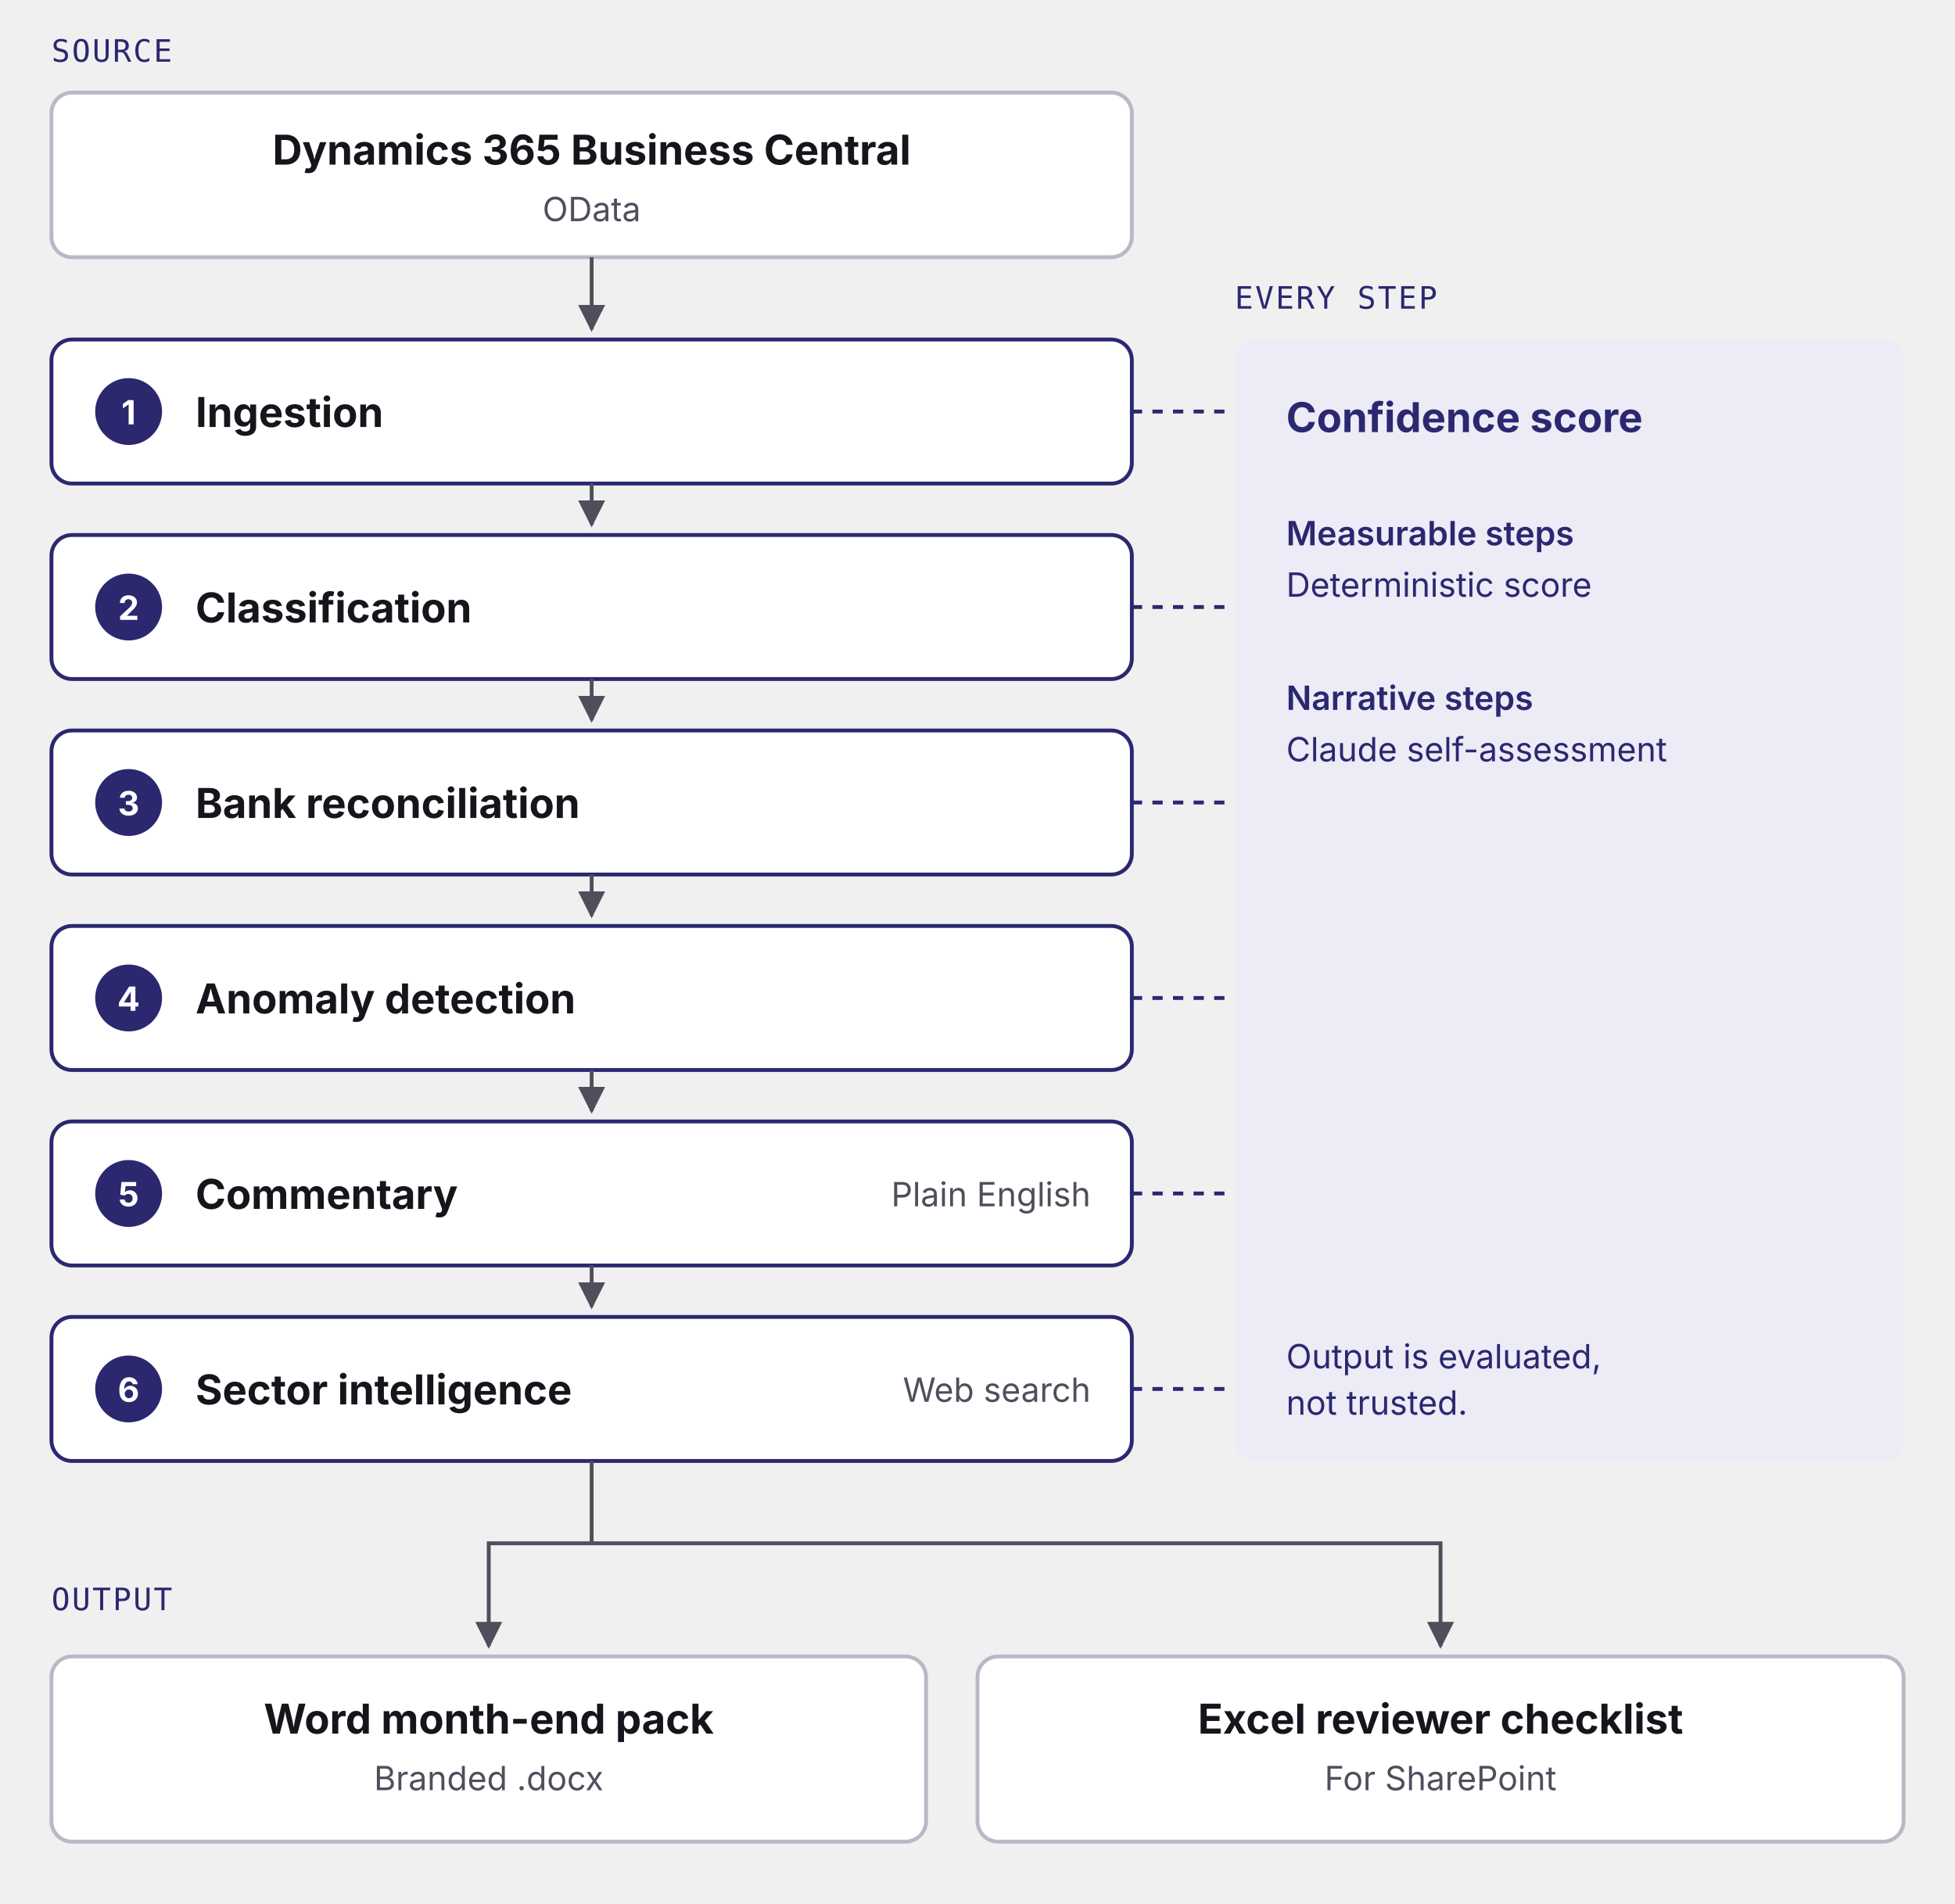
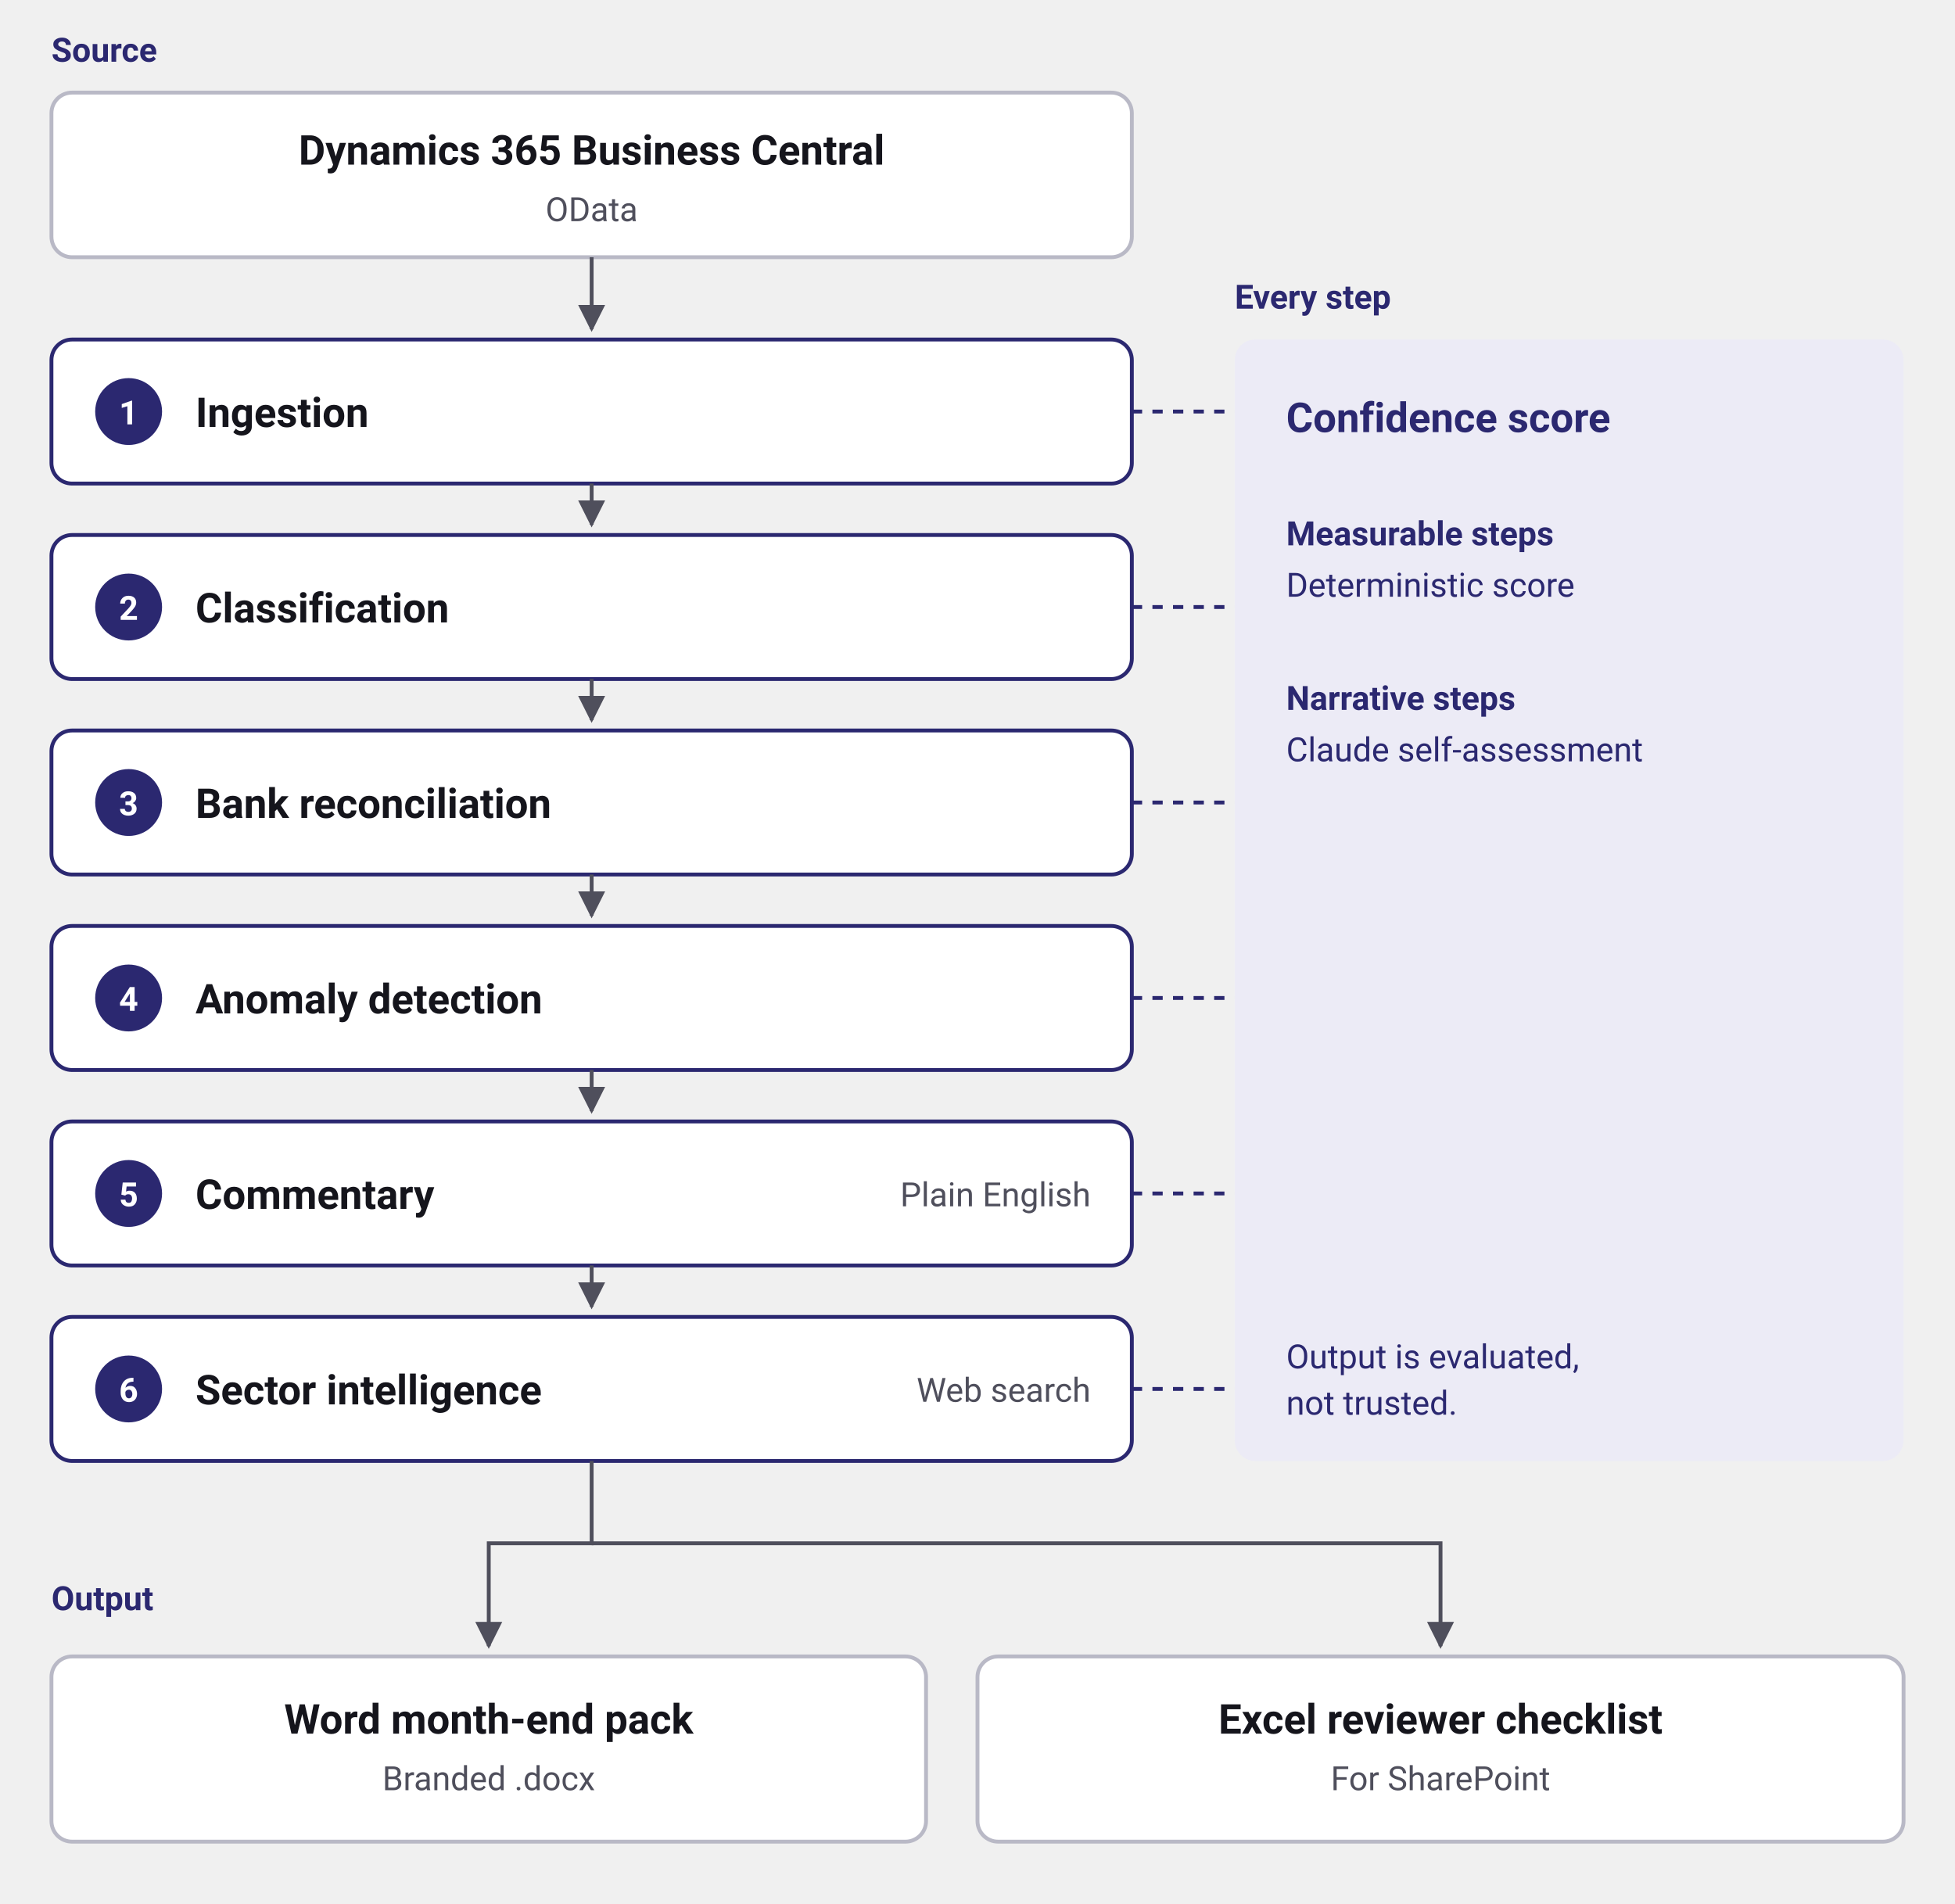
- <svg xmlns="http://www.w3.org/2000/svg" viewBox="0 0 760 740" width="760" height="740" role="img" aria-labelledby="t d" font-family="Inter, system-ui, -apple-system, 'Segoe UI', Roboto, sans-serif">
+ <svg xmlns="http://www.w3.org/2000/svg" viewBox="0 0 760 740" width="760" height="740" role="img" aria-labelledby="t d" font-family="'IBM Plex Sans', system-ui, -apple-system, 'Segoe UI', Roboto, sans-serif">
  <defs>
    <marker id="arrow" viewBox="0 0 10 10" refX="9" refY="5" markerWidth="7" markerHeight="7" orient="auto-start-reverse">
      <path d="M0 0 L10 5 L0 10 z" fill="#4f4f5c" />
    </marker>
    <style>
-       .label { font-family: 'IBM Plex Mono', ui-monospace, Consolas, monospace; font-size: 12px; letter-spacing: 0.06em; fill: #2b2870; font-weight: 500; }
+       .label { font-size: 13px; fill: #2b2870; font-weight: 600; }
      .box { fill: #ffffff; stroke: #b9b9c6; stroke-width: 1.5; }
      .step { fill: #ffffff; stroke: #2b2870; stroke-width: 1.5; }
      .num { fill: #2b2870; }
      .num-text { font-size: 13px; font-weight: 700; fill: #ffffff; }
      .title { font-size: 16px; font-weight: 700; fill: #15151c; }
      .sub { font-size: 13px; fill: #4f4f5c; }
      .score { fill: #ecebf6; }
      .score-title { font-size: 16px; font-weight: 700; fill: #2b2870; }
      .score-text { font-size: 13px; fill: #2b2870; }
      .score-strong { font-size: 13px; font-weight: 600; fill: #2b2870; }
      .line { stroke: #4f4f5c; stroke-width: 1.5; fill: none; }
      .dash { stroke: #2b2870; stroke-width: 1.5; stroke-dasharray: 4 4; fill: none; }
    </style>
  </defs>
-   <text class="label" x="20" y="24">SOURCE</text>
+   <text class="label" x="20" y="24">Source</text>
  <rect class="box" x="20" y="36" width="420" height="64" rx="8" />
  <text class="title" x="230" y="64" text-anchor="middle">Dynamics 365 Business Central</text>
  <text class="sub" x="230" y="86" text-anchor="middle">OData</text>
  <path class="line" d="M230 100 V128" marker-end="url(#arrow)" />
  <rect class="step" x="20" y="132" width="420" height="56" rx="8" />
  <circle class="num" cx="50" cy="160" r="13" />
  <text class="num-text" x="50" y="165" text-anchor="middle">1</text>
  <text class="title" x="76" y="166">Ingestion</text>
  <path class="line" d="M230 188 V204" marker-end="url(#arrow)" />
  <rect class="step" x="20" y="208" width="420" height="56" rx="8" />
  <circle class="num" cx="50" cy="236" r="13" />
  <text class="num-text" x="50" y="241" text-anchor="middle">2</text>
  <text class="title" x="76" y="242">Classification</text>
  <path class="line" d="M230 264 V280" marker-end="url(#arrow)" />
  <rect class="step" x="20" y="284" width="420" height="56" rx="8" />
  <circle class="num" cx="50" cy="312" r="13" />
  <text class="num-text" x="50" y="317" text-anchor="middle">3</text>
  <text class="title" x="76" y="318">Bank reconciliation</text>
  <path class="line" d="M230 340 V356" marker-end="url(#arrow)" />
  <rect class="step" x="20" y="360" width="420" height="56" rx="8" />
  <circle class="num" cx="50" cy="388" r="13" />
  <text class="num-text" x="50" y="393" text-anchor="middle">4</text>
  <text class="title" x="76" y="394">Anomaly detection</text>
  <path class="line" d="M230 416 V432" marker-end="url(#arrow)" />
  <rect class="step" x="20" y="436" width="420" height="56" rx="8" />
  <circle class="num" cx="50" cy="464" r="13" />
  <text class="num-text" x="50" y="469" text-anchor="middle">5</text>
  <text class="title" x="76" y="470">Commentary</text>
  <text class="sub" x="424" y="469" text-anchor="end">Plain English</text>
  <path class="line" d="M230 492 V508" marker-end="url(#arrow)" />
  <rect class="step" x="20" y="512" width="420" height="56" rx="8" />
  <circle class="num" cx="50" cy="540" r="13" />
  <text class="num-text" x="50" y="545" text-anchor="middle">6</text>
  <text class="title" x="76" y="546">Sector intelligence</text>
  <text class="sub" x="424" y="545" text-anchor="end">Web search</text>
  <path class="dash" d="M440 160 H480" />
  <path class="dash" d="M440 236 H480" />
  <path class="dash" d="M440 312 H480" />
  <path class="dash" d="M440 388 H480" />
  <path class="dash" d="M440 464 H480" />
  <path class="dash" d="M440 540 H480" />
-   <text class="label" x="480" y="120">EVERY STEP</text>
+   <text class="label" x="480" y="120">Every step</text>
  <rect class="score" x="480" y="132" width="260" height="436" rx="8" />
  <text class="score-title" x="500" y="168">Confidence score</text>
  <text class="score-strong" x="500" y="212">Measurable steps</text>
  <text class="score-text" x="500" y="232">Deterministic score</text>
  <text class="score-strong" x="500" y="276">Narrative steps</text>
  <text class="score-text" x="500" y="296">Claude self-assessment</text>
  <text class="score-text" x="500" y="532">Output is evaluated,</text>
  <text class="score-text" x="500" y="550">not trusted.</text>
  <path class="line" d="M230 568 V600 H190 V640" marker-end="url(#arrow)" />
  <path class="line" d="M230 600 H560 V640" marker-end="url(#arrow)" />
-   <text class="label" x="20" y="626">OUTPUT</text>
+   <text class="label" x="20" y="626">Output</text>
  <rect class="box" x="20" y="644" width="340" height="72" rx="8" />
  <text class="title" x="190" y="674" text-anchor="middle">Word month-end pack</text>
  <text class="sub" x="190" y="696" text-anchor="middle">Branded .docx</text>
  <rect class="box" x="380" y="644" width="360" height="72" rx="8" />
  <text class="title" x="560" y="674" text-anchor="middle">Excel reviewer checklist</text>
  <text class="sub" x="560" y="696" text-anchor="middle">For SharePoint</text>
</svg>
